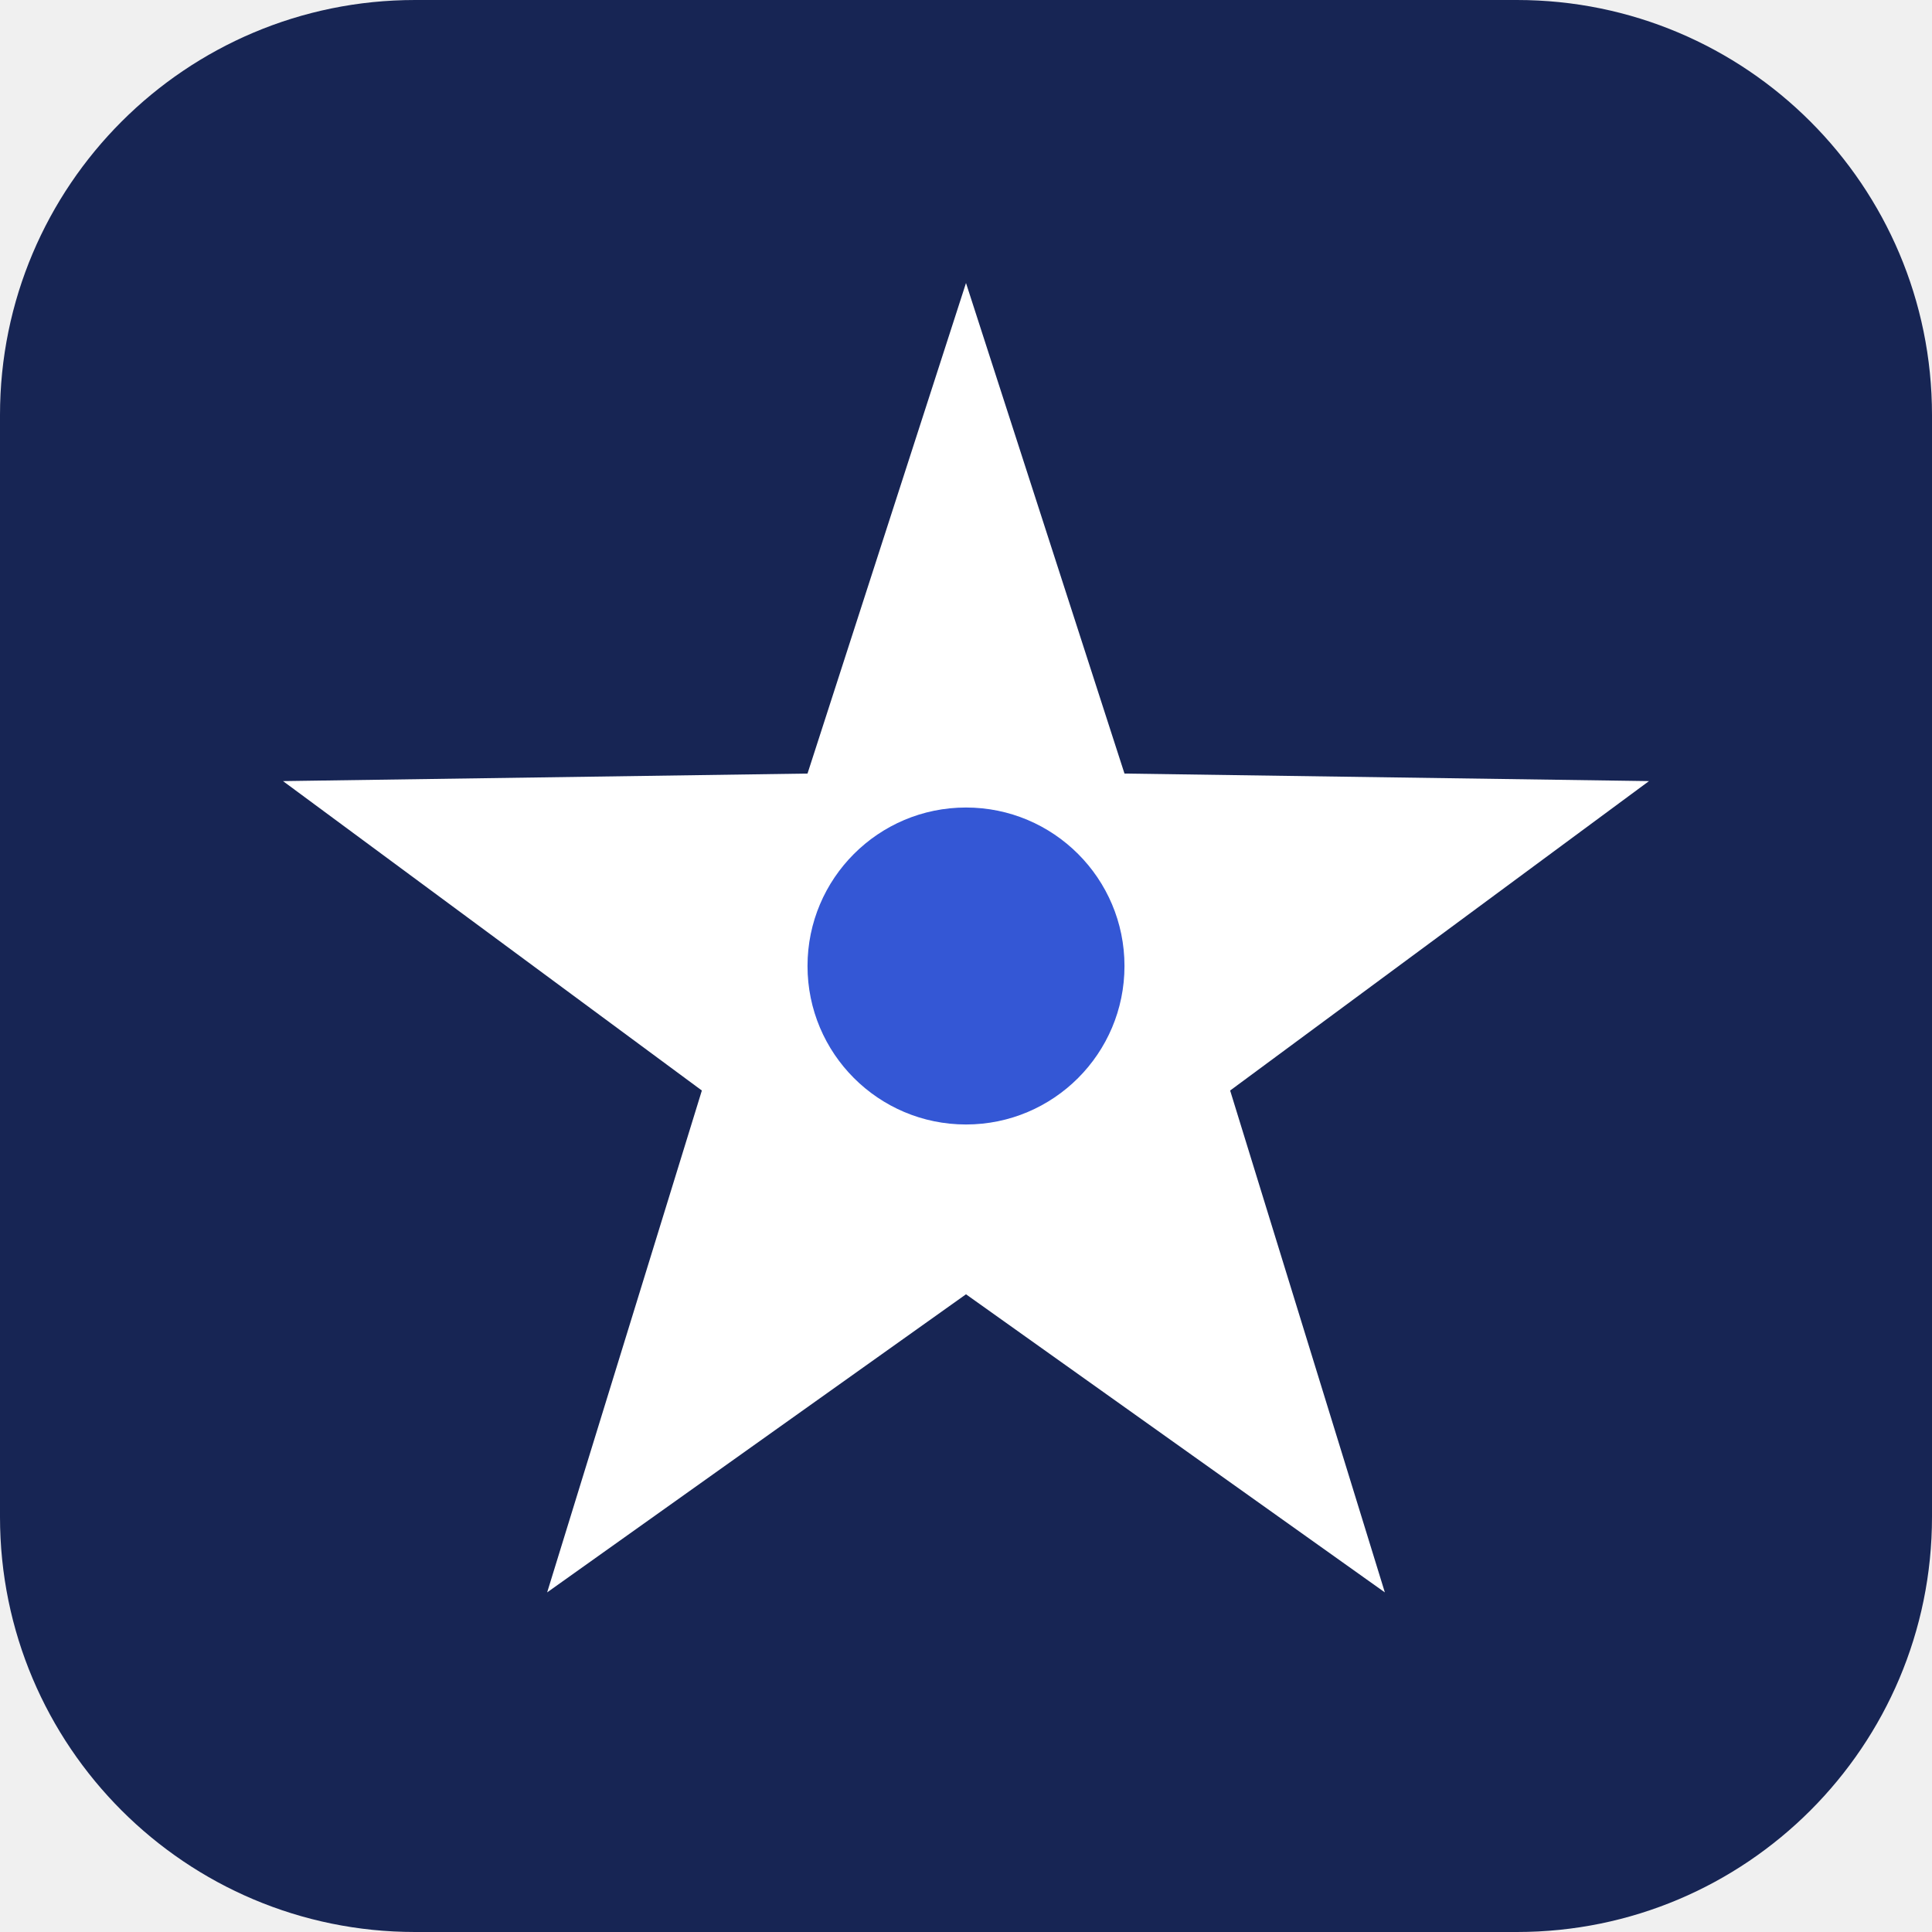
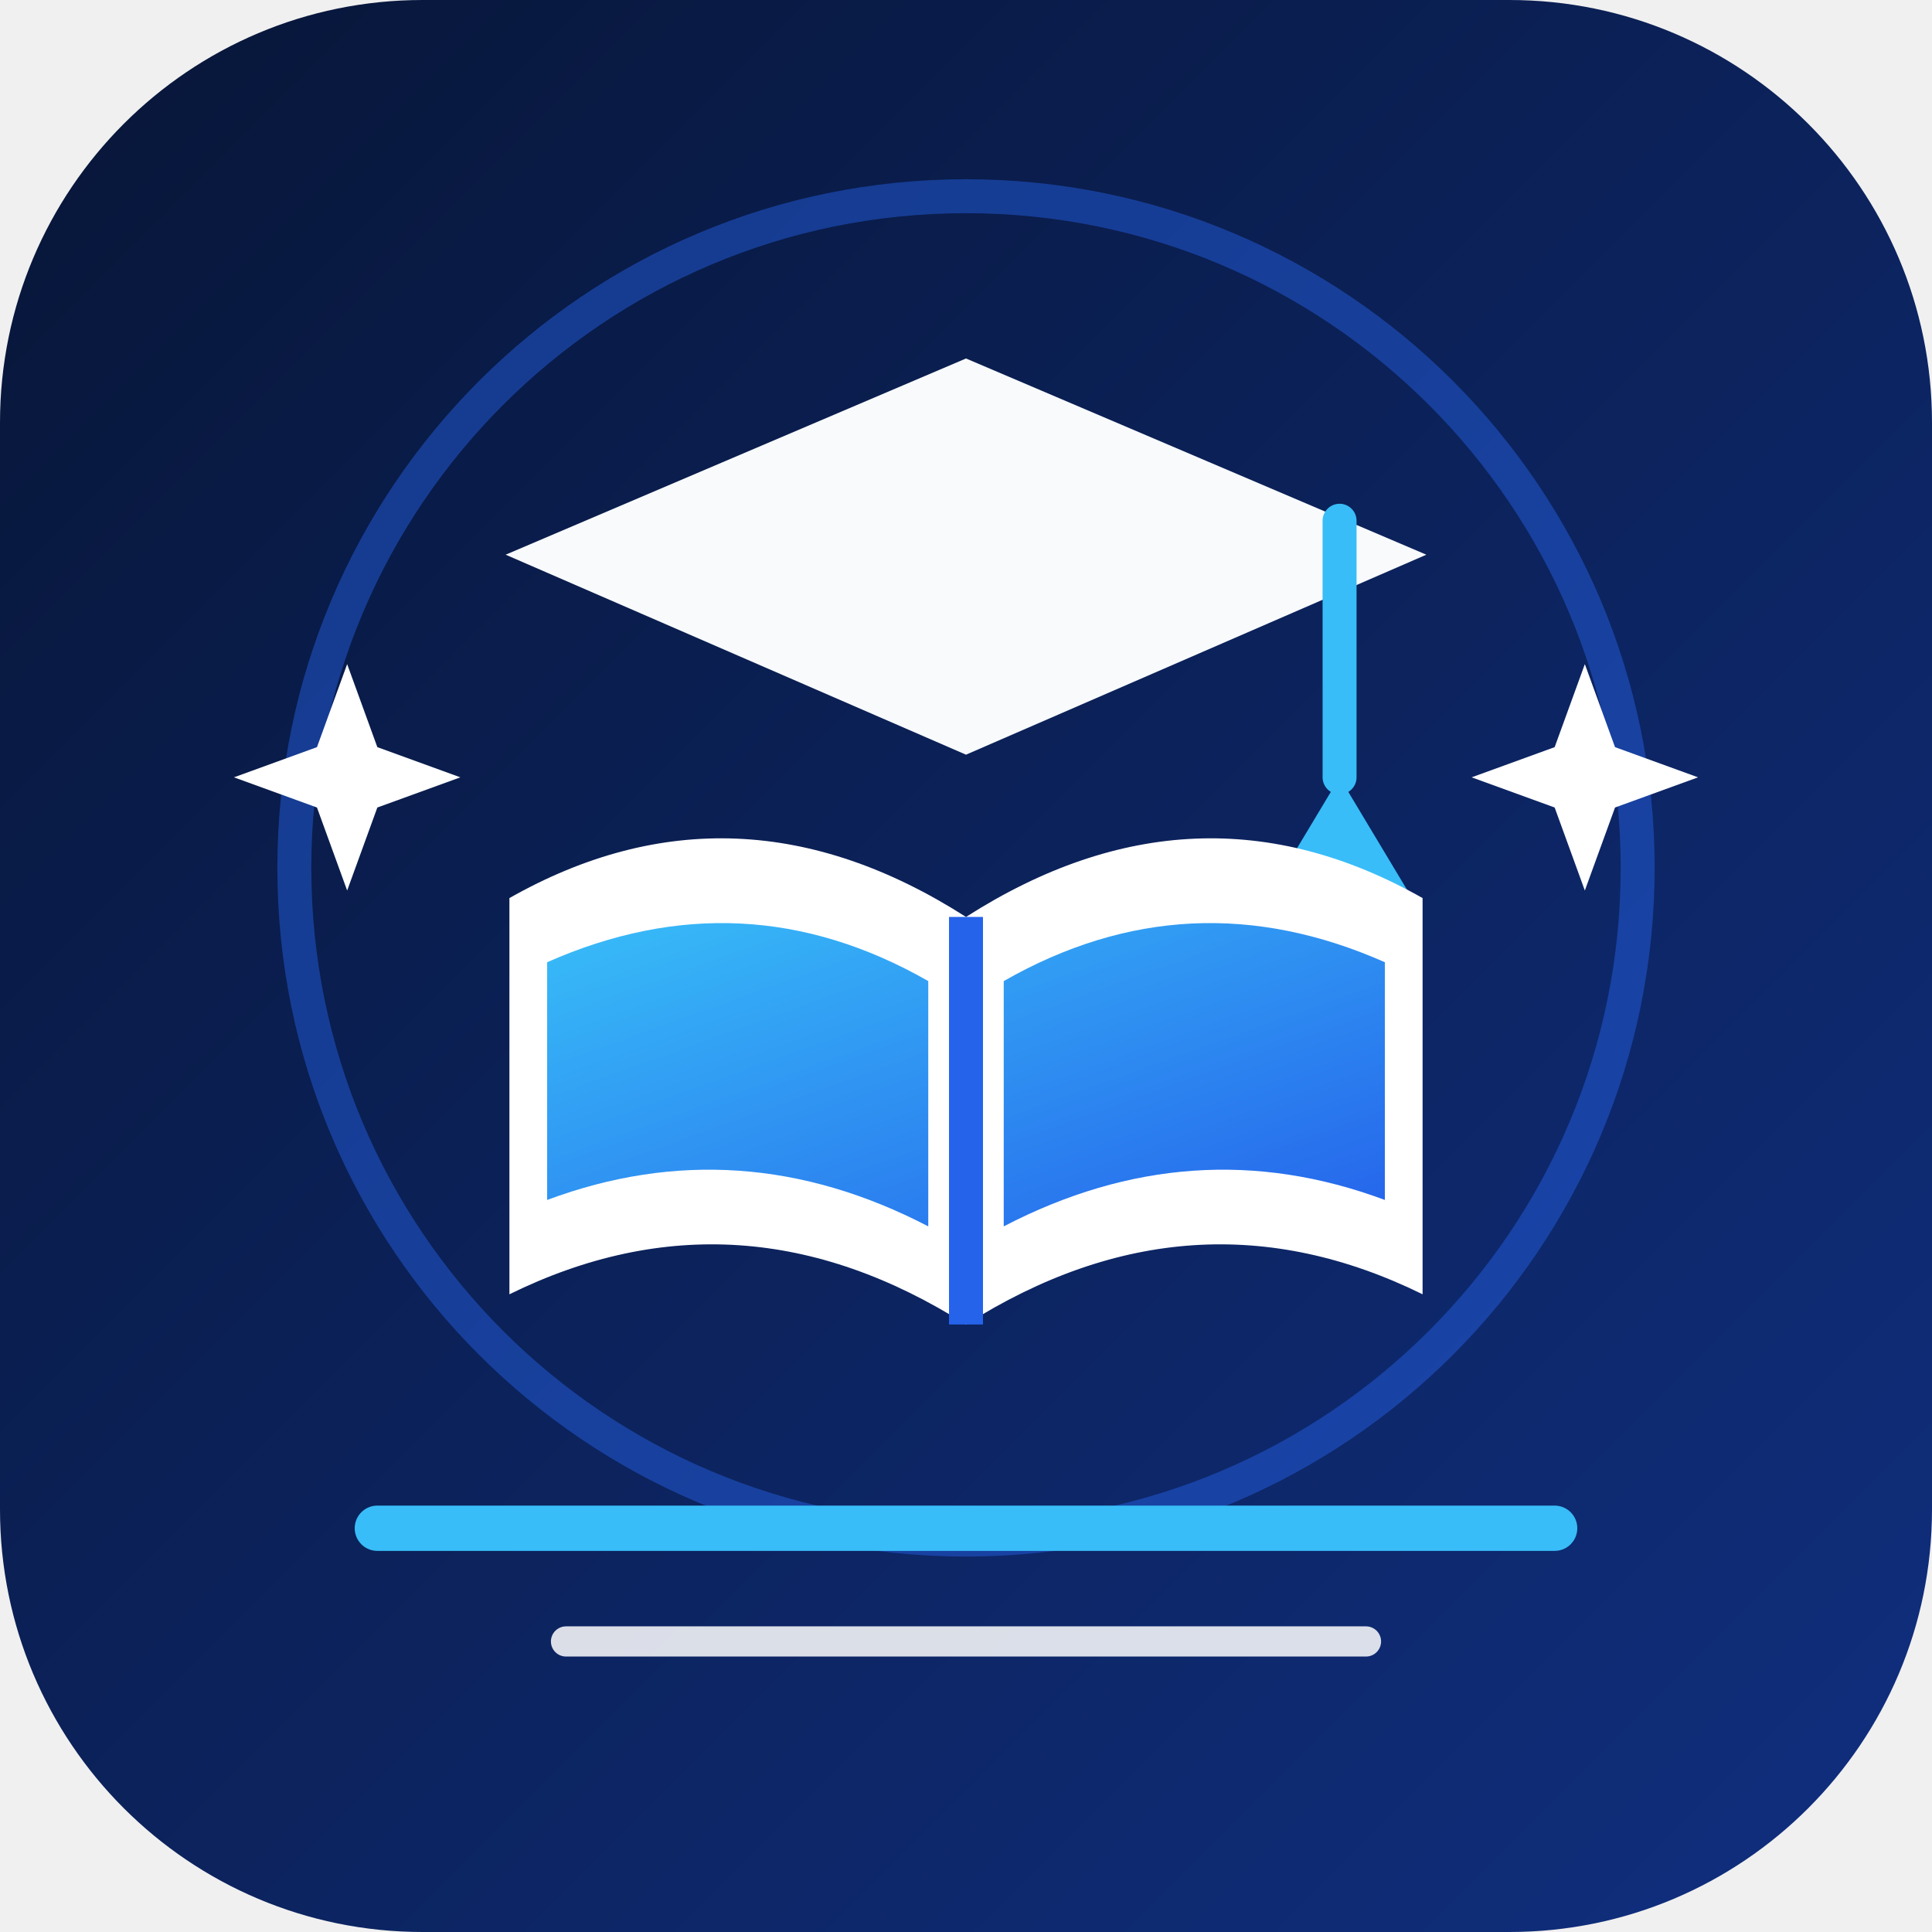
<svg xmlns="http://www.w3.org/2000/svg" viewBox="0 0 512 512">
-   <rect width="512" height="512" rx="110" fill="#172554" />
-   <path d="M256 75l42 130 139 2-111 82 41 133-111-79-111 79 41-133-111-82 139-2z" fill="#fff" />
-   <circle cx="256" cy="256" r="42" fill="#3457d5" />
+   <defs>
+     <linearGradient id="bg" x2="1" y2="1">
+       <stop stop-color="#071536" />
+       <stop offset="1" stop-color="#102f80" />
+     </linearGradient>
+     <linearGradient id="blue" x2="1" y2="1">
+       <stop stop-color="#38bdf8" />
+       <stop offset="1" stop-color="#2563eb" />
+     </linearGradient>
+   </defs>
+   <rect width="512" height="512" rx="112" fill="url(#bg)" />
+   <circle cx="256" cy="230" r="178" fill="none" stroke="#2563eb" stroke-width="9" opacity=".45" />
+   <path d="M256 95l122 52-122 53-122-53z" fill="#f8fafc" />
+   <path d="M355 138v68" stroke="#38bdf8" stroke-width="9" stroke-linecap="round" />
+   <path d="M355 206l-18 30h36z" fill="#38bdf8" />
+   <path d="M135 238q60-34 121 5 61-39 121-5v105q-61-30-121 8-60-38-121-8z" fill="#fff" />
+   <path d="M256 243v108" stroke="#2563eb" stroke-width="9" />
+   <path d="M145 255q52-23 101 5v65q-50-26-101-7zM266 260q49-28 101-5v63q-51-19-101 7z" fill="url(#blue)" />
+   <path d="M100 405h312" stroke="#38bdf8" stroke-width="12" stroke-linecap="round" />
+   <path d="M150 435h212" stroke="#fff" stroke-width="8" stroke-linecap="round" opacity=".85" />
+   <path d="M92 176l8 22 22 8-22 8-8 22-8-22-22-8 22-8zM420 176l8 22 22 8-22 8-8 22-8-22-22-8 22-8z" fill="#fff" />
</svg>
